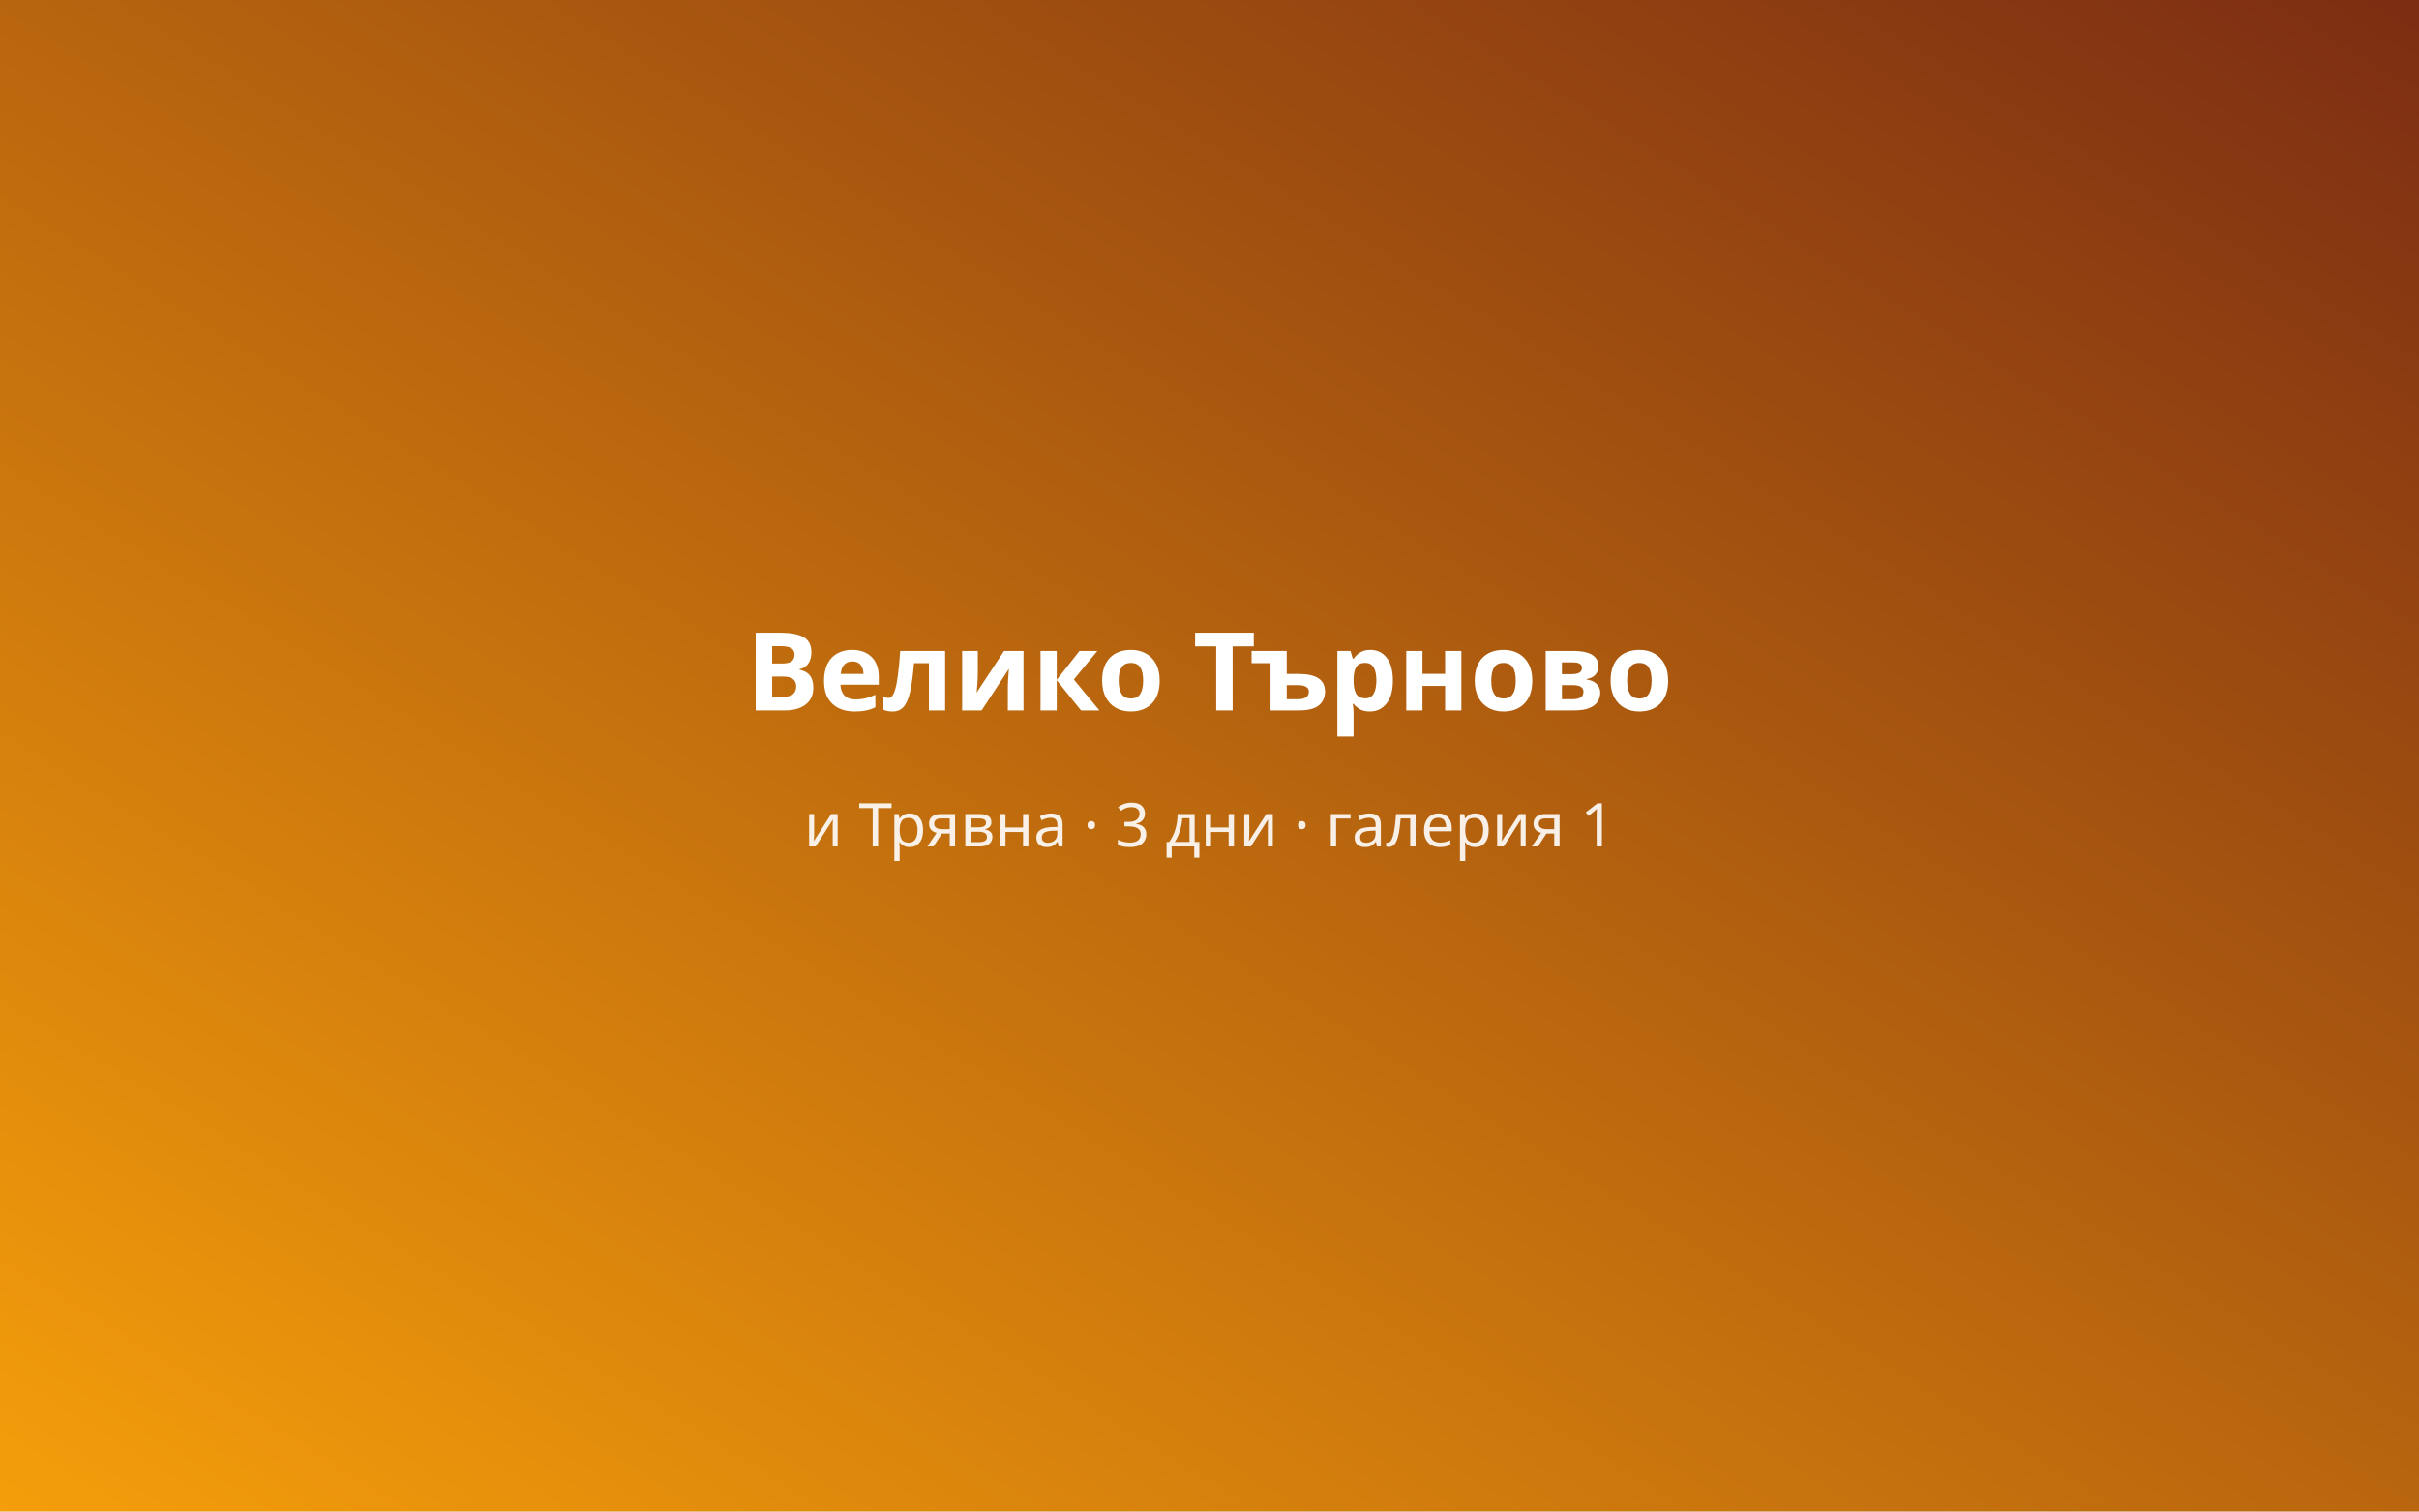
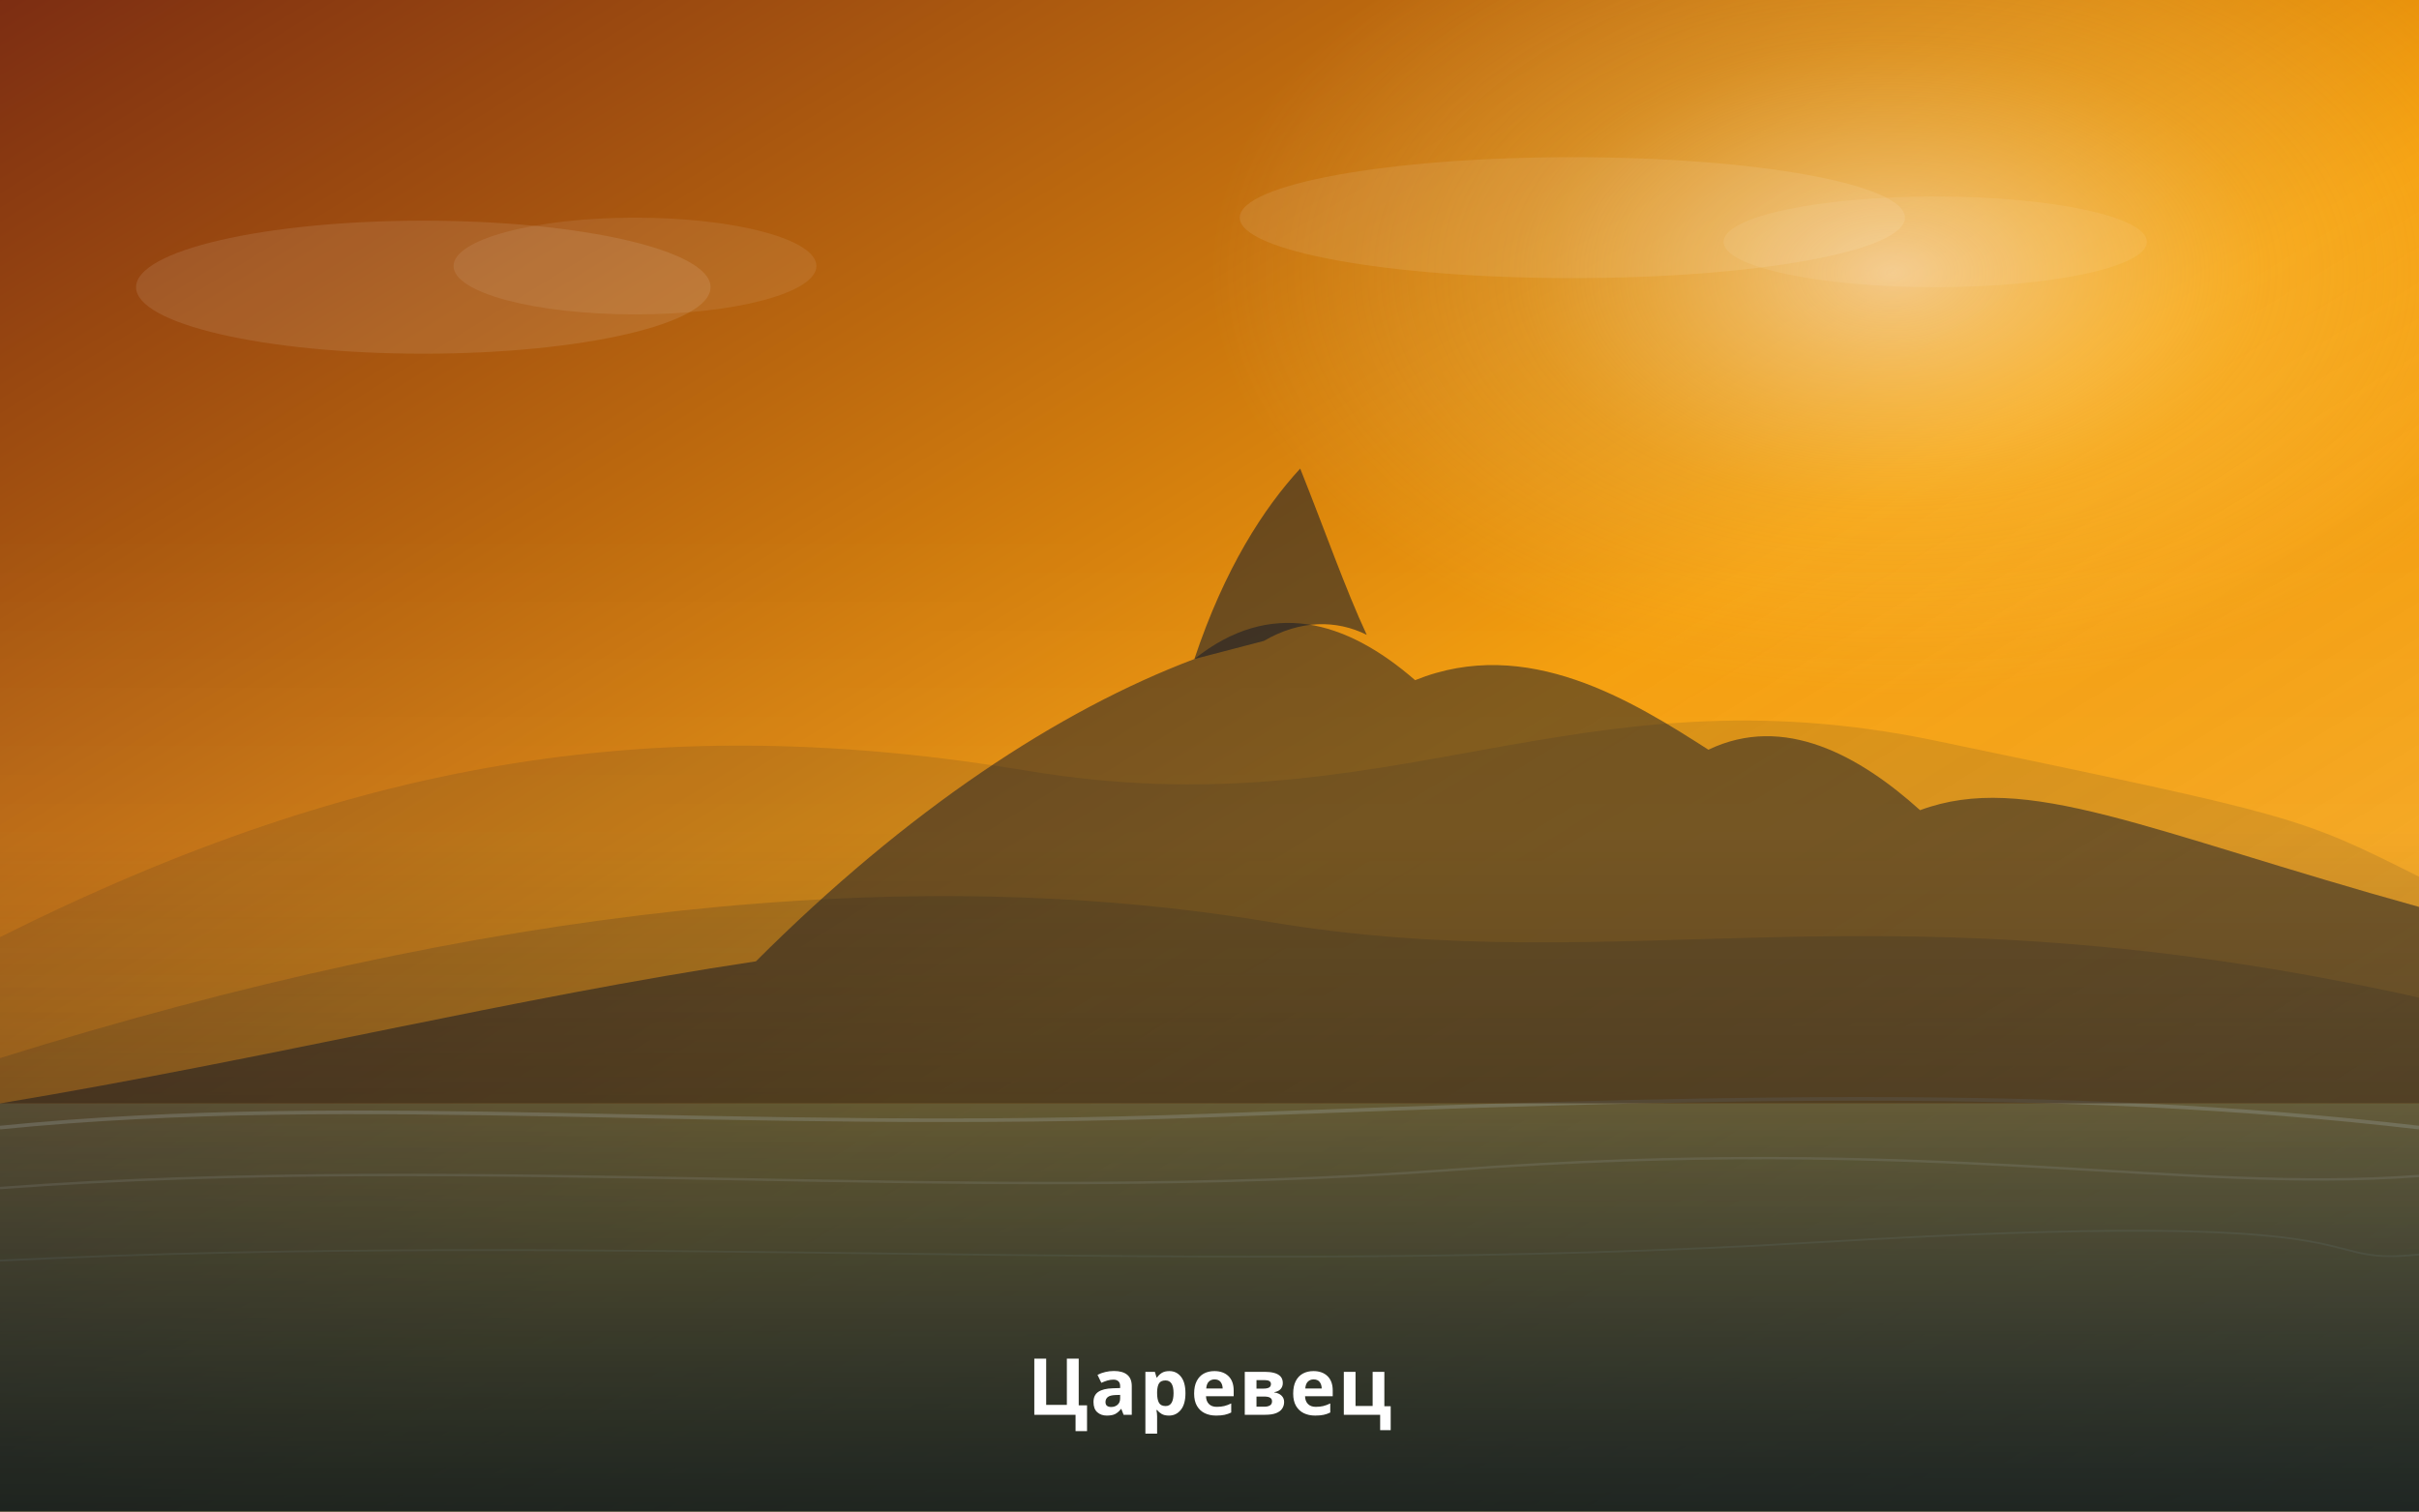
- <svg xmlns="http://www.w3.org/2000/svg" viewBox="0 0 800 500" role="img" aria-label="Велико Търново">
+ <svg xmlns="http://www.w3.org/2000/svg" viewBox="0 0 800 500" role="img" aria-label="Царевец">
  <defs>
-     <linearGradient id="bg" x1="1" y1="0" x2="0" y2="1">
+     <linearGradient id="sky" x1="0" y1="0" x2="1" y2="1">
      <stop offset="0%" stop-color="#7c2d12" />
-       <stop offset="100%" stop-color="#f59e0b" />
+       <stop offset="55%" stop-color="#f59e0b" />
+       <stop offset="100%" stop-color="#f59e0b" stop-opacity="0.85" />
    </linearGradient>
+     <linearGradient id="haze" x1="0" y1="0.35" x2="0" y2="1">
+       <stop offset="0%" stop-color="#ffffff" stop-opacity="0" />
+       <stop offset="45%" stop-color="#ffffff" stop-opacity="0.06" />
+       <stop offset="100%" stop-color="#0f172a" stop-opacity="0.22" />
+     </linearGradient>
+     <linearGradient id="sea" x1="0" y1="0" x2="0" y2="1">
+       <stop offset="0%" stop-color="#0c4a6e" stop-opacity="0.35" />
+       <stop offset="100%" stop-color="#082f49" stop-opacity="0.65" />
+     </linearGradient>
+     <linearGradient id="sand" x1="0" y1="0" x2="0" y2="1">
+       <stop offset="0%" stop-color="#fef3c7" stop-opacity="0.25" />
+       <stop offset="100%" stop-color="#d97706" stop-opacity="0.15" />
+     </linearGradient>
+     <linearGradient id="scrim" x1="0" y1="0.55" x2="0" y2="1">
+       <stop offset="0%" stop-color="#000000" stop-opacity="0" />
+       <stop offset="100%" stop-color="#000000" stop-opacity="0.45" />
+     </linearGradient>
+     <radialGradient id="sun" cx="0.78" cy="0.18" r="0.28">
+       <stop offset="0%" stop-color="#fff7ed" stop-opacity="0.55" />
+       <stop offset="55%" stop-color="#fde68a" stop-opacity="0.18" />
+       <stop offset="100%" stop-color="#fde68a" stop-opacity="0" />
+     </radialGradient>
  </defs>
-   <rect width="800" height="500" fill="url(#bg)" />
-   <text x="400" y="235" text-anchor="middle" fill="#ffffff" font-family="system-ui,sans-serif" font-size="36" font-weight="700">Велико Търново</text>
-   <text x="400" y="280" text-anchor="middle" fill="#ffffff" opacity="0.9" font-family="system-ui,sans-serif" font-size="20">и Трявна · 3 дни · галерия 1</text>
+   <rect width="800" height="500" fill="url(#sky)" />
+   <rect width="800" height="500" fill="url(#sun)" />
+   <rect width="800" height="500" fill="url(#haze)" />
+   <ellipse cx="140" cy="95" rx="95" ry="22" fill="#ffffff" opacity="0.1" />
+   <ellipse cx="210" cy="88" rx="60" ry="16" fill="#ffffff" opacity="0.08" />
+   <ellipse cx="520" cy="72" rx="110" ry="20" fill="#ffffff" opacity="0.09" />
+   <ellipse cx="640" cy="80" rx="70" ry="15" fill="#ffffff" opacity="0.07" />
+   <path d="M0 310 C120 250 220 235 340 255 S520 220 640 245 S760 270 800 290 L800 500 L0 500 Z" fill="#0f172a" opacity="0.12" />
+   <path d="M0 350 C160 300 300 285 420 305 S620 290 800 330 L800 500 L0 500 Z" fill="#0f172a" opacity="0.16" />
+   <rect x="0" y="365" width="800" height="135" fill="url(#sea)" />
+   <path d="M0 373 C120 361 240 375 400 369 S680 359 800 373" stroke="#e0f2fe" stroke-width="1.2" fill="none" opacity="0.22" />
+   <path d="M0 393 C160 381 320 399 480 387 S720 395 800 389" stroke="#e0f2fe" stroke-width="0.8" fill="none" opacity="0.14" />
+   <path d="M0 417 C200 407 400 423 600 411 S760 419 800 415" stroke="#bae6fd" stroke-width="0.6" fill="none" opacity="0.1" />
+   <path d="M0 365 C90 350 170 330 250 318 C300 268 350 235 395 218 C420 198 445 205 468 225 C505 210 540 232 565 248 C590 236 615 250 635 268 C670 255 710 275 800 300 L800 365 L0 365 Z" fill="#0f172a" opacity="0.5" />
+   <path d="M395 218 C405 188 418 168 430 155 C438 175 445 195 452 210 C442 205 430 205 418 212 Z" fill="#0f172a" opacity="0.55" />
+   <rect width="800" height="500" fill="url(#scrim)" />
+   <text x="400" y="468" text-anchor="middle" fill="#ffffff" font-family="system-ui,sans-serif" font-size="26" font-weight="600" letter-spacing="0.02em">Царевец</text>
</svg>
